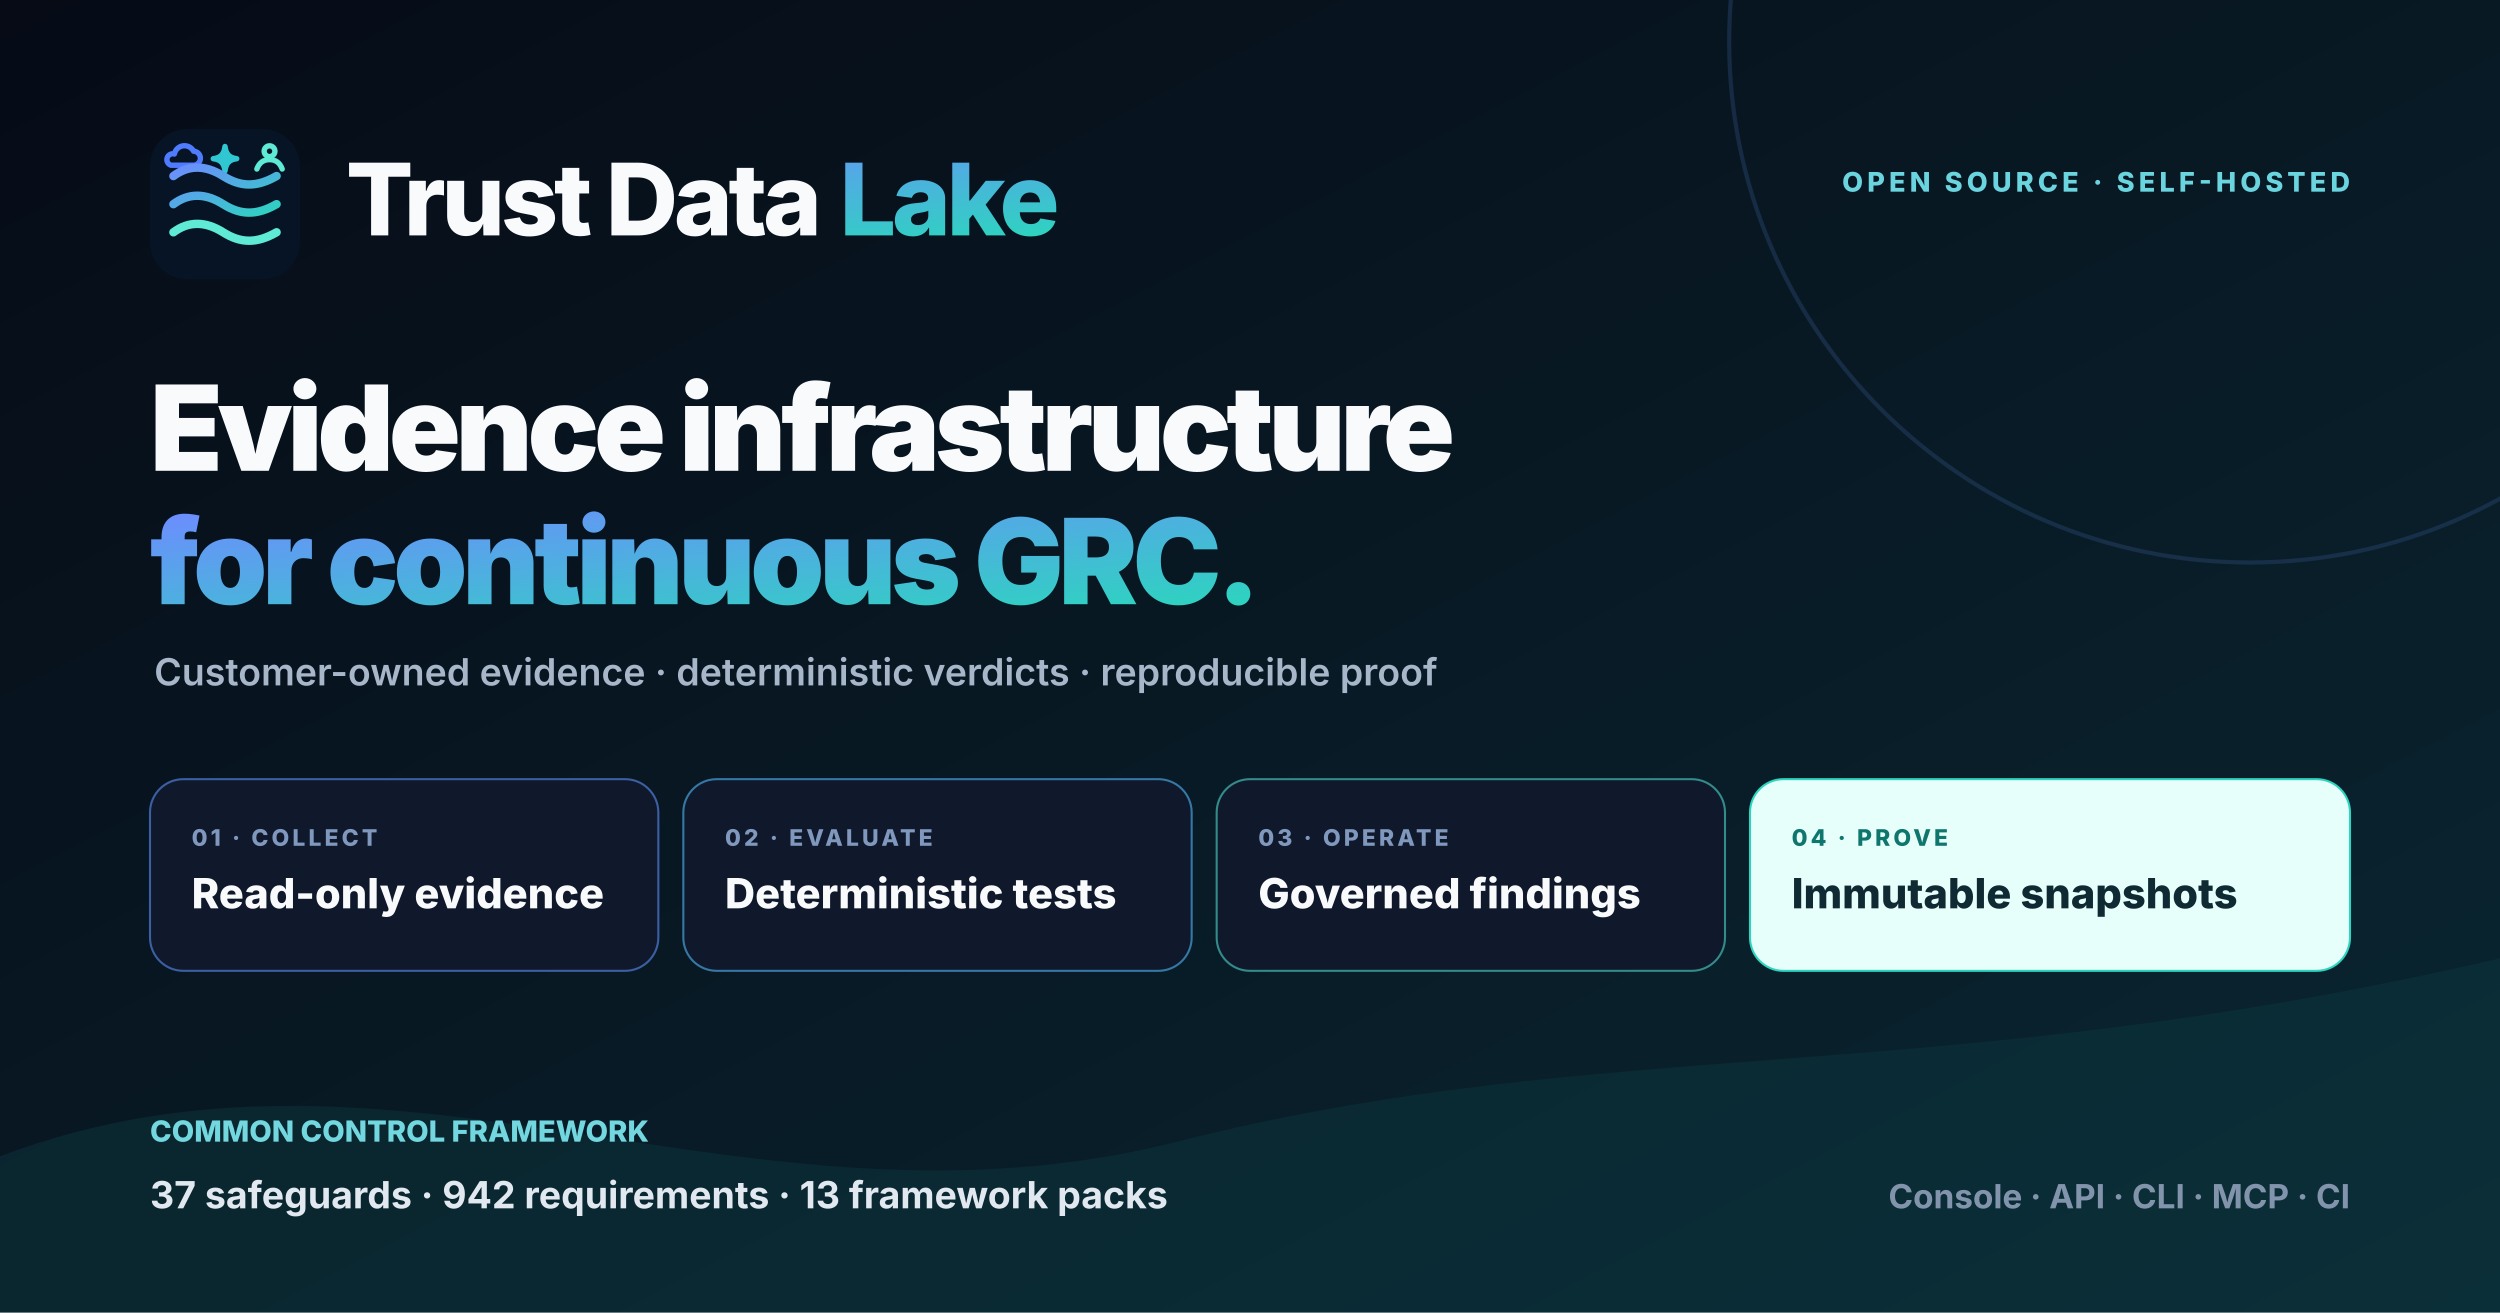
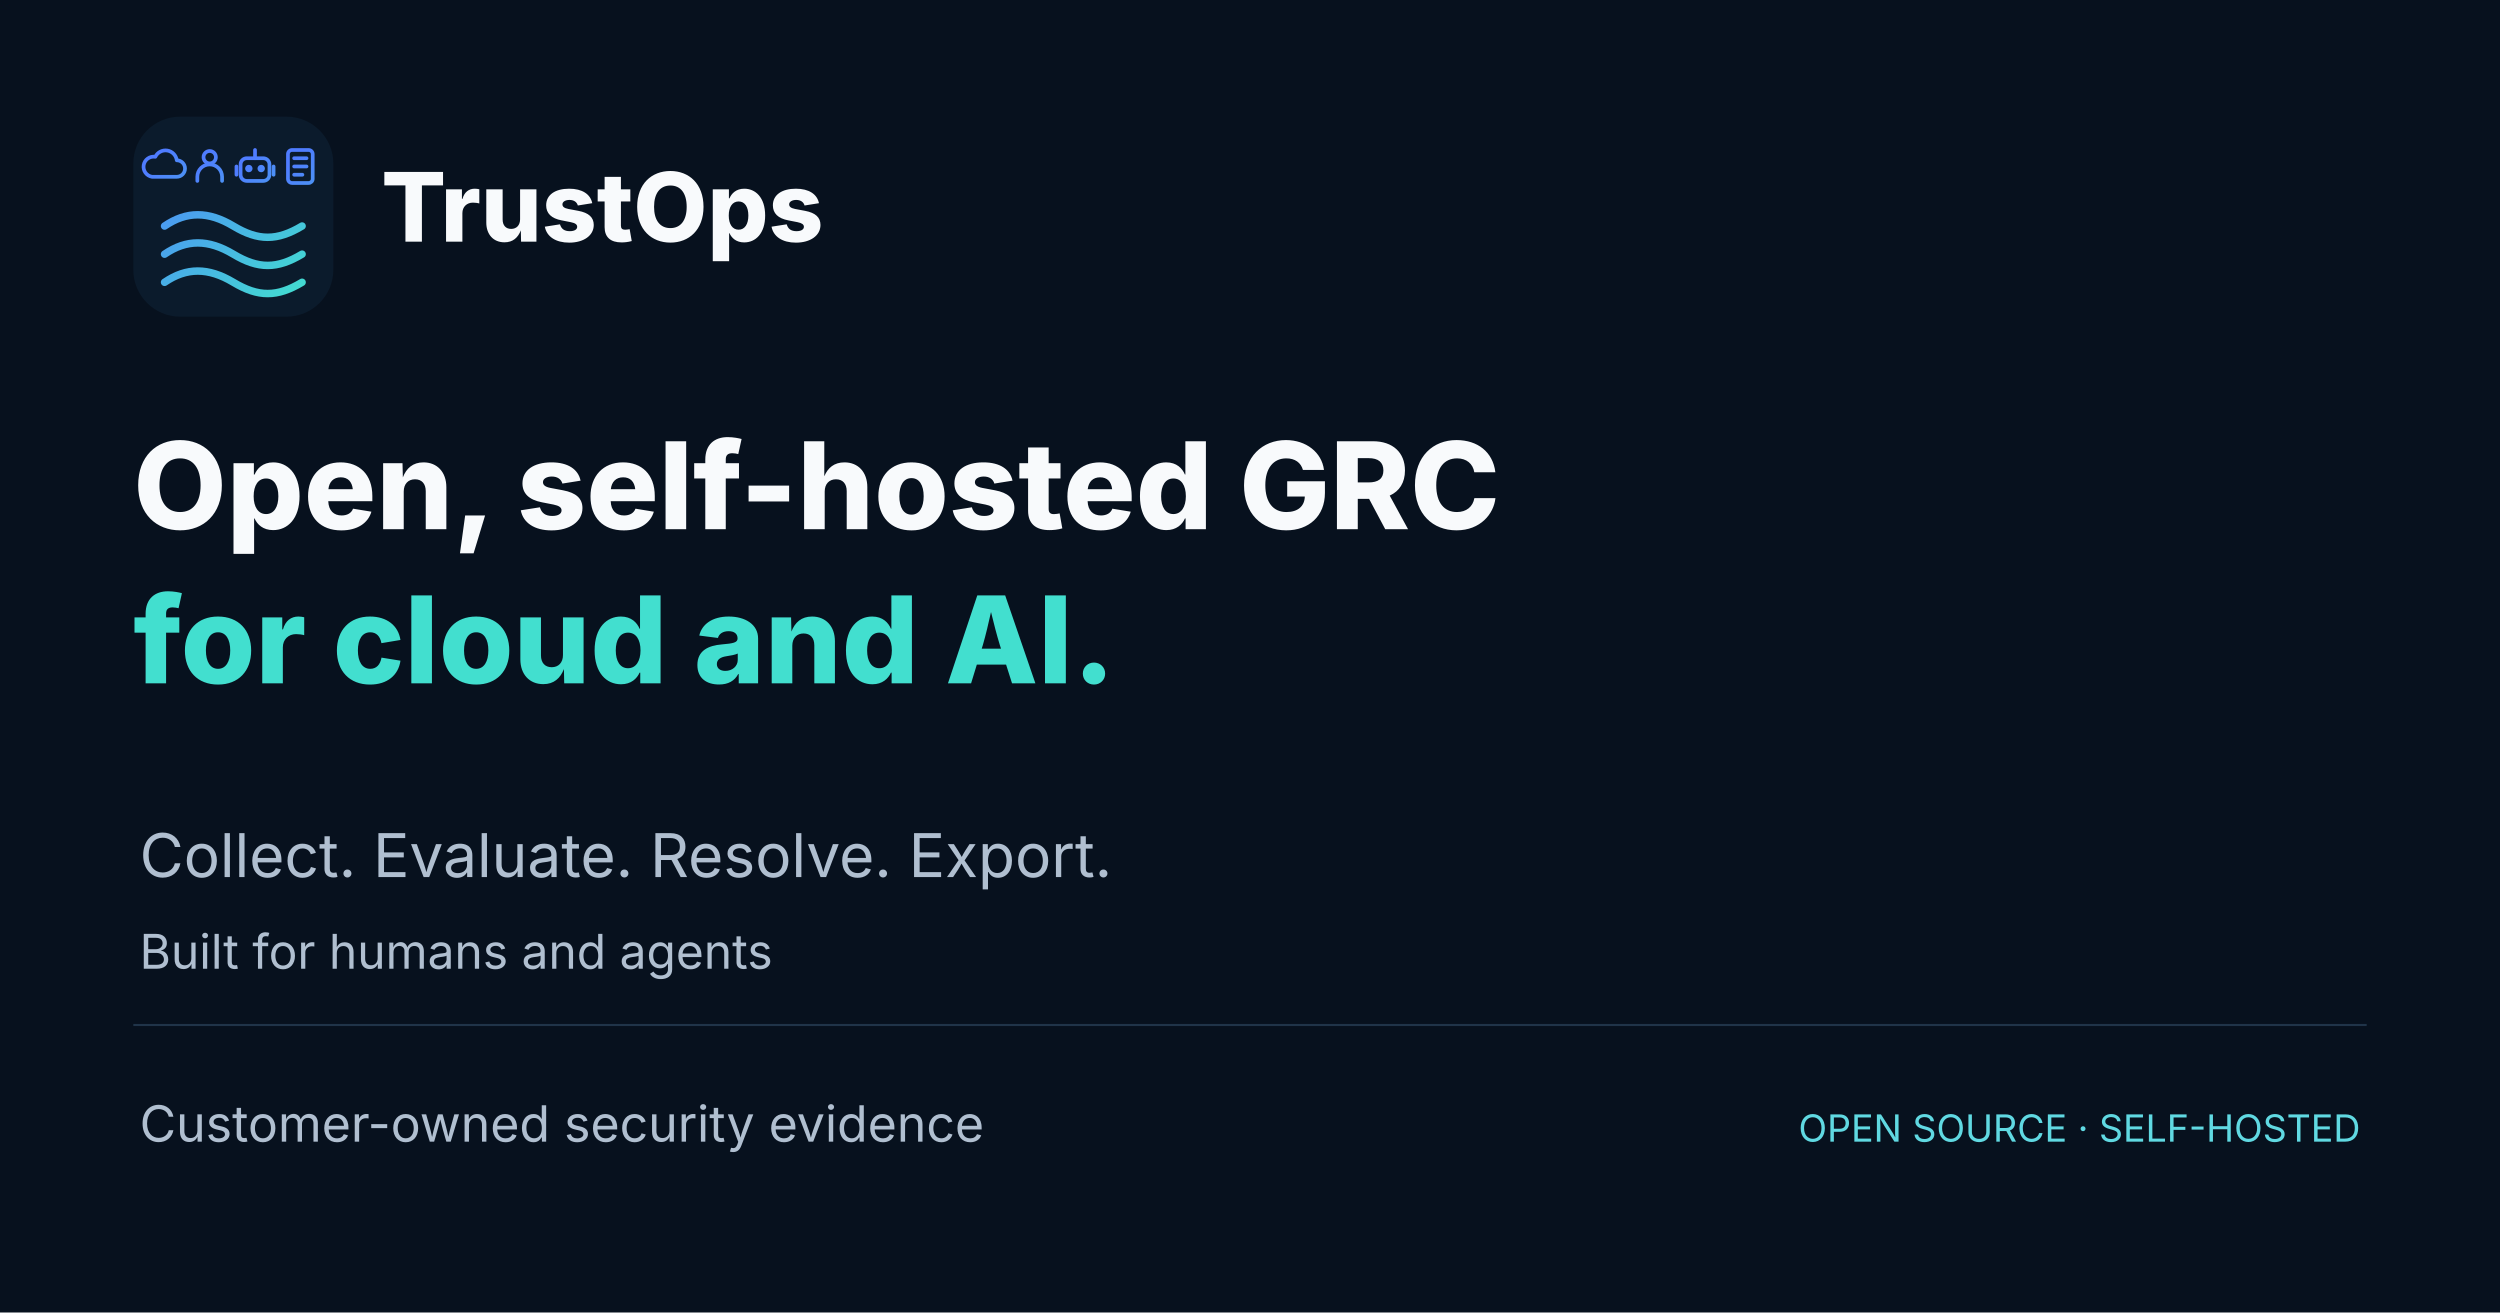
<svg xmlns="http://www.w3.org/2000/svg" width="1200" height="630" viewBox="0 0 1200 630" role="img" aria-labelledby="title desc">
-   <defs>
-     <linearGradient id="bg" x1="0" y1="0" x2="1" y2="1">
-       <stop stop-color="#060b16" />
-       <stop offset="1" stop-color="#0a2732" />
-     </linearGradient>
-     <linearGradient id="brand" x1="0" y1="0" x2="1" y2="1">
-       <stop stop-color="#6d8cff" />
-       <stop offset="1" stop-color="#2dd4bf" />
-     </linearGradient>
-     <symbol id="mark" viewBox="0 0 48 48">
-       <rect width="48" height="48" rx="12" fill="#071426" />
-       <g fill="none" stroke-width="1.725" stroke-linecap="round" stroke-linejoin="round">
-         <path d="M6.75 11.55h7.05a2.25 2.25 0 0 0 .15-4.5 3.3 3.3 0 0 0-6.15.9 1.875 1.875 0 0 0-1.05 3.6" stroke="#4f7cff" />
-         <path d="M24 5.55c.3 2.4 1.35 3.6 3.75 3.9-2.4.3-3.45 1.5-3.75 3.9-.3-2.4-1.35-3.6-3.75-3.9 2.4-.3 3.45-1.5 3.75-3.9Z" fill="#30c7d2" stroke="#30c7d2" />
-         <circle cx="38.25" cy="7.05" r="1.725" stroke="#5eead4" />
-         <path d="M34.2 12.75c.75-2.025 2.1-3 4.05-3s3.3.975 4.05 3" stroke="#5eead4" />
+   <rect width="1200" height="630" fill="#07111e" />
+   <g transform="translate(64 56) scale(1.5)">
+     <defs>
+       <linearGradient id="accent" gradientUnits="userSpaceOnUse" x1="4" y1="7" x2="55" y2="58">
+         <stop stop-color="#4f7cff" />
+         <stop offset="1" stop-color="#42dfcf" />
+       </linearGradient>
+     </defs>
+     <rect width="64" height="64" rx="15" fill="#0b1b2c" />
+     <g fill="none" stroke="url(#accent)" color="#5b9aff" stroke-linecap="round" stroke-linejoin="round">
+       <g stroke-width="1.8">
+         <g transform="translate(4 10) scale(.66)">
+           <path d="M3 14h12a4 4 0 0 0 0-8 5.5 5.5 0 0 0-10.4-1.7A4.5 4.5 0 0 0 3 14Z" />
+         </g>
+         <g transform="translate(18.5 10) scale(.66)">
+           <circle cx="9" cy="4.5" r="3" />
+           <path d="M3 16v-2a6 6 0 0 1 12 0v2" />
+         </g>
+         <g transform="translate(33 10) scale(.66)">
+           <rect x="2" y="5" width="14" height="11" rx="3" />
+           <path d="M9 5V1M0 9v4M18 9v4" />
+           <circle cx="6" cy="10" r=".9" fill="currentColor" />
+           <circle cx="12" cy="10" r=".9" fill="currentColor" />
+         </g>
+         <g transform="translate(47.5 10) scale(.66)">
+           <rect x="3" y="1" width="12" height="16" rx="2" />
+           <path d="M6 5h6M6 9h6M6 13h4" />
+         </g>
      </g>
-       <path d="M7.5 15c4.8-3.6 10.2-3.6 15.9 0s10.8 3.6 17.1 0M7.5 24c4.8-3.6 10.2-3.6 15.9 0s10.8 3.6 17.1 0" fill="none" stroke="url(#brand)" stroke-width="2.7" stroke-linecap="round" />
-       <path d="M7.5 33c4.8-3.6 10.2-3.6 15.9 0s10.8 3.6 17.1 0" fill="none" stroke="#5eead4" stroke-width="2.7" stroke-linecap="round" />
-     </symbol>
-     <symbol id="aws" viewBox="0 0 24 24">
-       <text x="12" y="13.5" text-anchor="middle" font-size="10" font-weight="850" fill="currentColor">aws</text>
-       <path d="M5 16.5c4.1 2.7 9.2 2.8 13.4.2M16.5 15.6l2.4.2-.8 2.2" fill="none" stroke="currentColor" stroke-width="1.25" stroke-linecap="round" />
-     </symbol>
-     <symbol id="azure" viewBox="0 0 24 24">
-       <path d="M8.3 2h6.5l6.6 19H15l-1.6-4.7H7.2L5.6 21H.9L8.3 2Zm.3 10.2h3.5l-1.6-5.1-1.9 5.1Zm3.8 2 3.2 6.8-8.4-4.7h6.1l-.9-2.1Z" fill="currentColor" />
-     </symbol>
-     <symbol id="gcp" viewBox="0 0 24 24">
-       <path d="M12.19 2.38a9.344 9.344 0 0 0-9.234 6.893c-3.875 2.551-3.922 8.11-.247 10.941a6.717 6.717 0 0 0 4.077 1.356h10.394c6.687.053 9.376-8.605 3.835-12.35a9.365 9.365 0 0 0-8.825-6.893Zm-.358 4.146a5.186 5.186 0 0 1 5.348 5.228v.518c3.53-.07 3.53 5.262 0 5.193H6.785a2.597 2.597 0 1 1 2.371-3.698l3.013-3.012A6.747 6.747 0 0 0 8.11 8.24a5.186 5.186 0 0 1 3.722-1.714Z" fill="currentColor" />
-     </symbol>
-     <symbol id="github" viewBox="0 0 24 24">
-       <path d="M12 .297c-6.63 0-12 5.373-12 12 0 5.303 3.438 9.8 8.205 11.385.6.113.82-.258.82-.577l-.015-2.04c-3.338.724-4.042-1.61-4.042-1.61-.546-1.385-1.335-1.755-1.335-1.755-1.087-.744.084-.729.084-.729 1.205.084 1.838 1.236 1.838 1.236 1.07 1.835 2.809 1.305 3.495.998.108-.776.417-1.305.76-1.605-2.665-.3-5.466-1.332-5.466-5.93 0-1.31.465-2.38 1.235-3.22-.135-.303-.54-1.523.105-3.176 0 0 1.005-.322 3.3 1.23a10.49 10.49 0 0 1 6 0c2.28-1.552 3.285-1.23 3.285-1.23.645 1.653.24 2.873.12 3.176.765.84 1.23 1.91 1.23 3.22 0 4.61-2.805 5.625-5.475 5.92.42.36.81 1.096.81 2.22l-.015 3.286c0 .315.21.69.825.57C20.565 22.092 24 17.592 24 12.297c0-6.627-5.373-12-12-12Z" fill="currentColor" />
-     </symbol>
-     <symbol id="gitlab" viewBox="0 0 24 24">
-       <path d="m23.6 9.593-.034-.087L20.3.981a.86.86 0 0 0-1.626.089l-2.205 6.748H7.538L5.332 1.07a.86.86 0 0 0-1.626-.09L.433 9.502l-.032.086a6.066 6.066 0 0 0 2.012 7.01L12 23.35l9.579-6.744a6.068 6.068 0 0 0 2.021-7.013Z" fill="currentColor" />
-     </symbol>
-     <symbol id="okta" viewBox="0 0 24 24">
-       <path d="M12 0C5.389 0 0 5.35 0 12s5.35 12 12 12 12-5.35 12-12S18.611 0 12 0Zm0 18c-3.325 0-6-2.675-6-6s2.675-6 6-6 6 2.675 6 6-2.675 6-6 6Z" fill="currentColor" />
-     </symbol>
-     <symbol id="snowflake" viewBox="0 0 24 24">
-       <g fill="none" stroke="currentColor" stroke-width="2" stroke-linecap="round">
-         <path d="M12 2v20M3.34 7l17.32 10M3.34 17 20.66 7" />
-         <path d="m9 4 3 2 3-2M9 20l3-2 3 2M4 10l3-.2.8-2.8M20 14l-3 .2-.8 2.8M4 14l3 .2.8 2.8M20 10l-3-.2-.8-2.8" />
+       <g stroke-width="2.4">
+         <path d="M10 35c7-4.8 14-4.8 22 0s14 4.8 22 0M10 44c7-4.8 14-4.8 22 0s14 4.8 22 0M10 53c7-4.8 14-4.8 22 0s14 4.8 22 0" />
      </g>
-     </symbol>
-     <symbol id="clickhouse" viewBox="0 0 24 24">
-       <path d="M21.333 10H24v4h-2.667ZM16 1.335h2.667v21.33H16Zm-5.333 0h2.666v21.33h-2.666ZM0 22.665V1.335h2.667v21.33Zm5.333-21.33H8v21.33H5.333Z" fill="currentColor" />
-     </symbol>
-     <style>.font { font-family: Inter, ui-sans-serif, system-ui, -apple-system, BlinkMacSystemFont, 'Segoe UI', sans-serif; }</style>
-   </defs>
-   <rect width="1200" height="630" fill="url(#bg)" />
-   <circle cx="1080" cy="20" r="250" fill="none" stroke="#27456c" stroke-width="2" opacity=".45" />
-   <path d="M0 555c190-72 360 45 565-7s365-25 635-88v170H0Z" fill="#0b3940" opacity=".42" />
-   <g class="font">
-     <g transform="translate(72 62)">
-       <use width="72" height="72" href="#mark" />
-       <text x="94" y="51" font-size="48" font-weight="840" letter-spacing="-2" fill="#f8fafc">Trust Data <tspan fill="url(#brand)">Lake</tspan>
-       </text>
    </g>
-     <text x="1128" y="92" text-anchor="end" font-size="13" font-weight="780" letter-spacing="2" fill="#6bd5df">OPEN SOURCE · SELF-HOSTED</text>
-     <text x="72" y="226" font-size="57" font-weight="850" letter-spacing="-2.5" fill="#f8fafc">Evidence infrastructure</text>
-     <text x="72" y="290" font-size="57" font-weight="850" letter-spacing="-2.5" fill="url(#brand)">for continuous GRC.</text>
-     <text x="74" y="329" font-size="18" font-weight="560" fill="#a8b6c9">Customer-owned evidence · deterministic verdicts · reproducible proof</text>
-     <g transform="translate(72 374)">
-       <rect width="244" height="92" rx="16" fill="#0f192b" stroke="#3c5fa4" />
-       <text x="20" y="32" font-size="11" font-weight="800" letter-spacing="1.5" fill="#8098bd">01 · COLLECT</text>
-       <text x="20" y="62" font-size="20" font-weight="790" fill="#f8fafc">Read-only evidence</text>
-       <rect x="256" width="244" height="92" rx="16" fill="#0f192b" stroke="#3678a5" />
-       <text x="276" y="32" font-size="11" font-weight="800" letter-spacing="1.5" fill="#8098bd">02 · EVALUATE</text>
-       <text x="276" y="62" font-size="20" font-weight="790" fill="#f8fafc">Deterministic tests</text>
-       <rect x="512" width="244" height="92" rx="16" fill="#0f192b" stroke="#338b8b" />
-       <text x="532" y="32" font-size="11" font-weight="800" letter-spacing="1.5" fill="#8098bd">03 · OPERATE</text>
-       <text x="532" y="62" font-size="20" font-weight="790" fill="#f8fafc">Governed findings</text>
-       <rect x="768" width="288" height="92" rx="16" fill="#e6fffb" stroke="#2dd4bf" />
-       <text x="788" y="32" font-size="11" font-weight="800" letter-spacing="1.5" fill="#0f766e">04 · PROVE</text>
-       <text x="788" y="62" font-size="20" font-weight="820" fill="#102a34">Immutable snapshots</text>
-     </g>
-     <text x="72" y="548" font-size="14" font-weight="760" fill="#72d7df">COMMON CONTROL FRAMEWORK</text>
-     <text x="72" y="580" font-size="18" font-weight="720" fill="#e2e8f0">37 safeguards · 942 requirements · 13 framework packs</text>
-     <text x="1128" y="580" text-anchor="end" font-size="16" font-weight="690" fill="#8294ac">Console · API · CLI · MCP · CI</text>
+   </g>
+   <g font-family="Inter, Arial, sans-serif">
+     <text x="183" y="116" font-size="46" font-weight="800" fill="#f8fafc">TrustOps</text>
+     <text x="64" y="254" font-size="58" font-weight="800" fill="#f8fafc">Open, self-hosted GRC</text>
+     <text x="64" y="328" font-size="58" font-weight="800" fill="#42dfcf">for cloud and AI.</text>
+     <text x="67" y="421" font-size="29" fill="#b0bfd0">Collect. Evaluate. Resolve. Export.</text>
+     <text x="67" y="465" font-size="23" fill="#b0bfd0">Built for humans and agents</text>
+     <path d="M64 492H1136" stroke="#203449" />
+     <text x="67" y="548" font-size="24" fill="#b0bfd0">Customer-owned security evidence</text>
+     <text x="1133" y="548" text-anchor="end" font-size="18" fill="#60d9e2">OPEN SOURCE · SELF-HOSTED</text>
  </g>
</svg>
